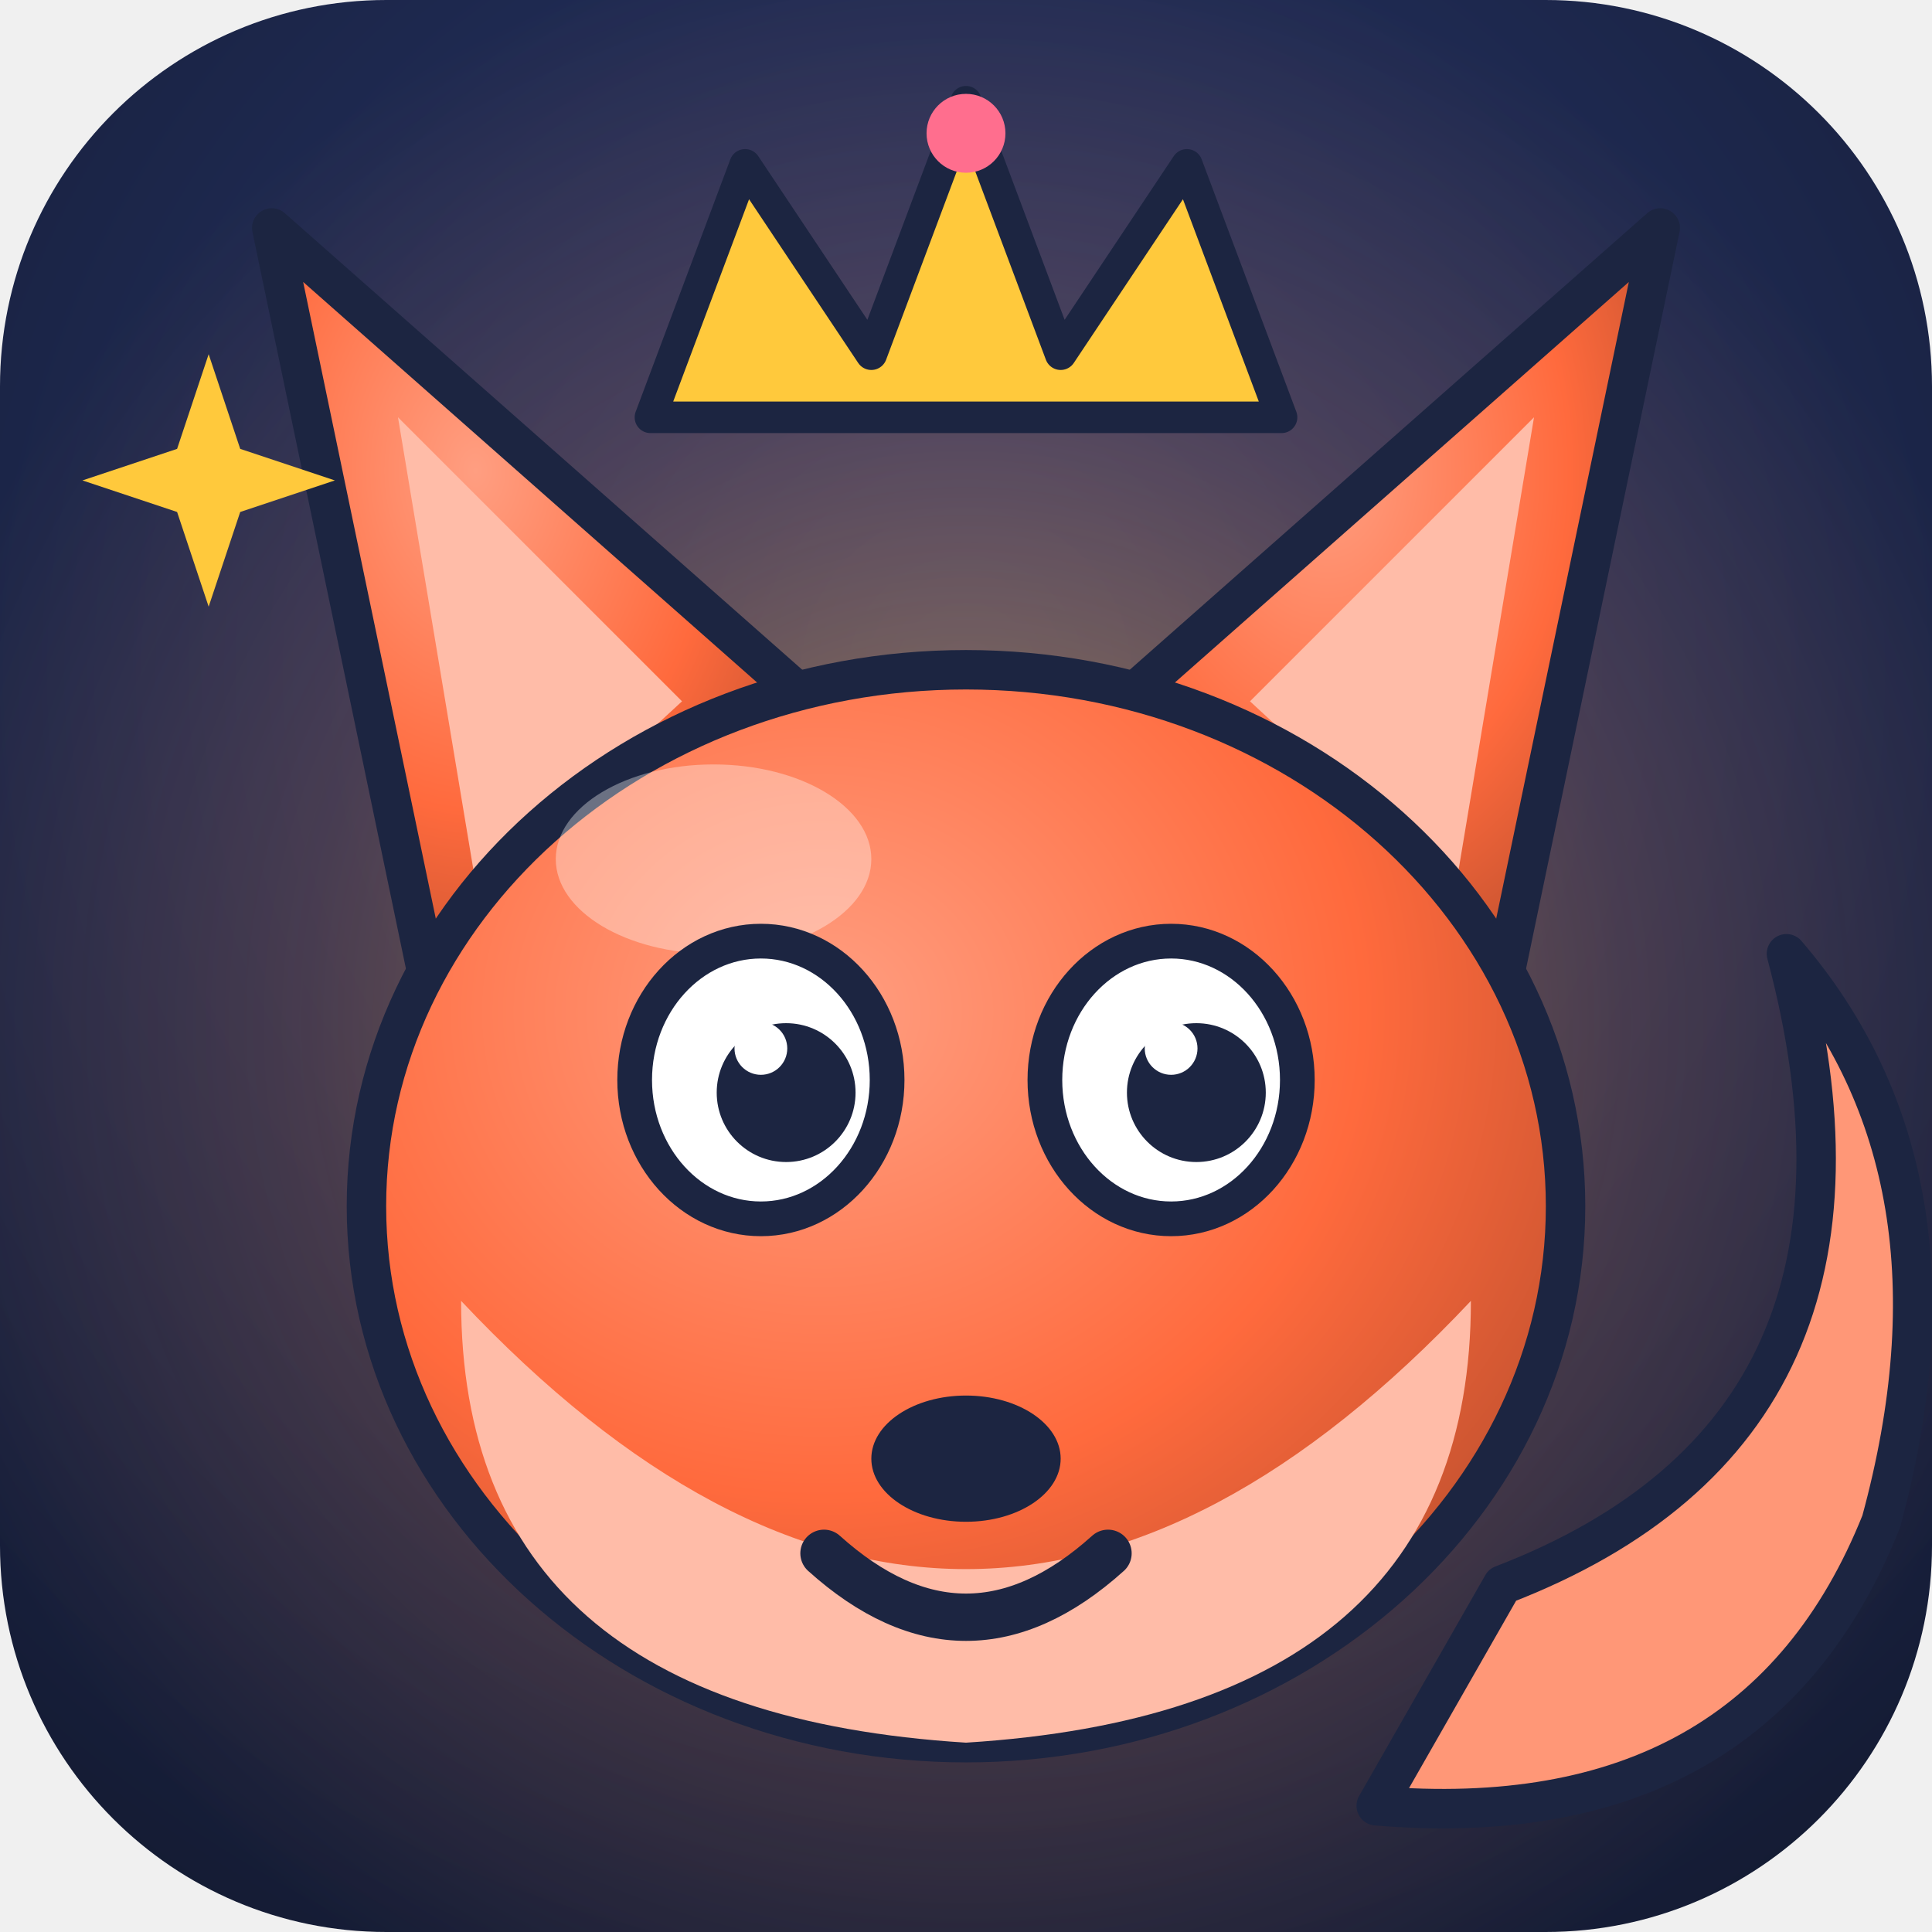
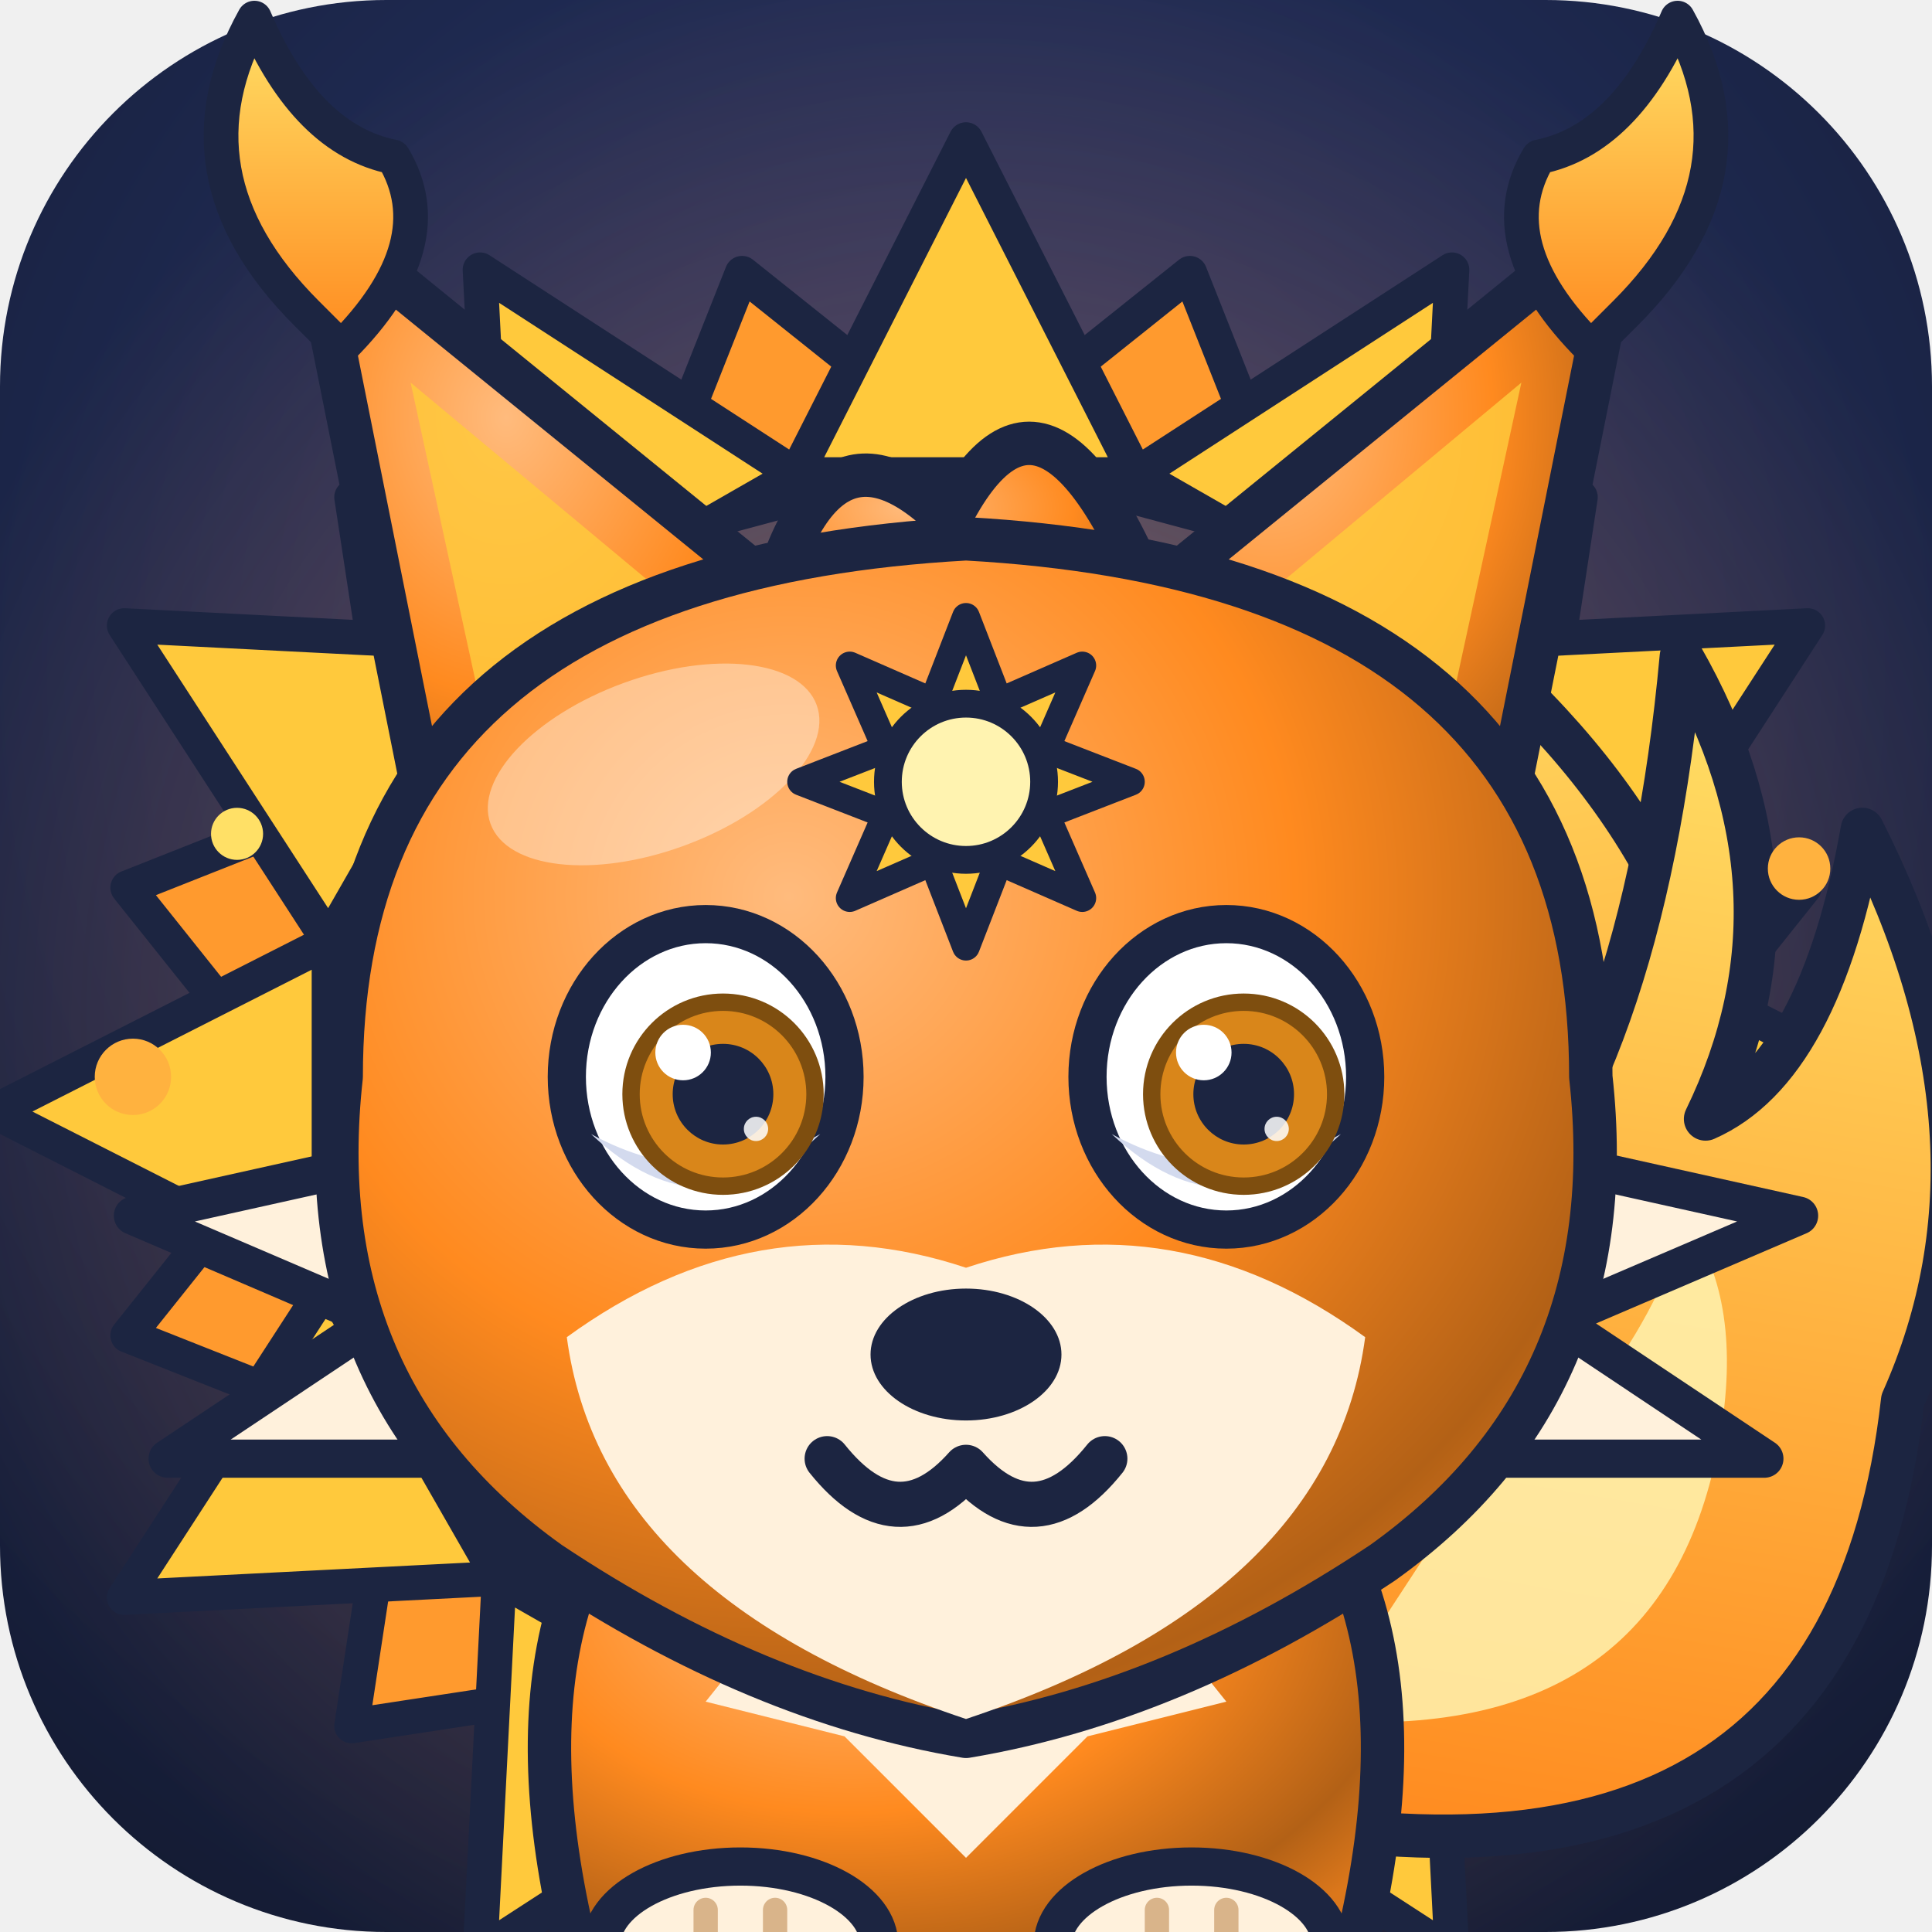
<svg xmlns="http://www.w3.org/2000/svg" width="64" height="64" viewBox="0 0 64 64">
  <defs>
    <radialGradient id="bg" cx="50%" cy="35%" r="75%">
      <stop offset="0" stop-color="#2A3A73" />
      <stop offset="1" stop-color="#141B33" />
    </radialGradient>
    <radialGradient id="glow">
      <stop offset="0" stop-color="#FFC93C" stop-opacity=".55" />
      <stop offset=".6" stop-color="#FF8A3D" stop-opacity=".18" />
      <stop offset="1" stop-color="#FF8A3D" stop-opacity="0" />
    </radialGradient>
  </defs>
  <rect width="64" height="64" rx="12.8" ry="12.8" fill="url(#bg)" />
  <circle cx="32" cy="33.92" r="36.378" fill="url(#glow)" />
  <g transform="translate(0.64 2.325333) scale(0.5226667)">
-     <defs>
-       <radialGradient id="mg7" cx="38%" cy="32%" r="75%">
-         <stop offset="0" stop-color="#ff9e81" />
-         <stop offset=".6" stop-color="#FF6A3D" />
-         <stop offset="1" stop-color="#bf502e" />
-       </radialGradient>
-       <linearGradient id="mg7g" x1="0" y1="0" x2="0" y2="1">
-         <stop offset="0" stop-color="#FFFFFF" />
-         <stop offset="1" stop-color="#ffc3b1" />
-       </linearGradient>
-     </defs>
-     <path d="M94 96 Q120 86 112 56 Q124 70 118 92 Q110 112 86 110 Z" fill="#ff9777" stroke="#1C2541" stroke-width="2.5" stroke-linejoin="round" stroke-linecap="round" />
-     <path d="M26 58 L16 10 L50 40 Z" fill="url(#mg7)" stroke="#1C2541" stroke-width="2.5" stroke-linejoin="round" stroke-linecap="round" />
-     <path d="M29 52 L24 22 L42 40 Z" fill="#ffbca8" />
-     <path d="M94 58 L104 10 L70 40 Z" fill="url(#mg7)" stroke="#1C2541" stroke-width="2.5" stroke-linejoin="round" stroke-linecap="round" />
-     <path d="M91 52 L96 22 L78 40 Z" fill="#ffbca8" />
-     <ellipse cx="60" cy="72" rx="38" ry="34" fill="url(#mg7)" stroke="#1C2541" stroke-width="2.5" stroke-linejoin="round" stroke-linecap="round" />
-     <path d="M28 78 Q60 112 92 78 Q92 104 60 106 Q28 104 28 78 Z" fill="#ffbca8" />
-     <ellipse cx="44" cy="50" rx="10" ry="6" fill="#fff" opacity=".35" />
-     <ellipse cx="60" cy="88" rx="6" ry="4" fill="#1C2541" />
-     <path d="M51 94 Q60 102.1 69 94" fill="none" stroke="#1C2541" stroke-width="3" stroke-linejoin="round" stroke-linecap="round" />
-     <ellipse cx="47" cy="64" rx="8" ry="8.8" fill="#fff" stroke="#1C2541" stroke-width="2.2" stroke-linejoin="round" stroke-linecap="round" />
-     <ellipse cx="73" cy="64" rx="8" ry="8.8" fill="#fff" stroke="#1C2541" stroke-width="2.2" stroke-linejoin="round" stroke-linecap="round" />
-     <circle cx="48.6" cy="64.8" r="4.4" fill="#1C2541" />
-     <circle cx="74.6" cy="64.8" r="4.4" fill="#1C2541" />
-     <circle cx="47" cy="62" r="1.672" fill="#fff" />
-     <circle cx="73" cy="62" r="1.672" fill="#fff" />
-     <path d="M40 22 L46 6 L54 18 L60 2 L66 18 L74 6 L80 22 Z" fill="#FFC93C" stroke="#1C2541" stroke-width="2" stroke-linejoin="round" stroke-linecap="round" />
-     <circle cx="60" cy="4" r="2.5" fill="#FF6E8E" />
-     <path d="M12 18 L14 24 L20 26 L14 28 L12 34 L10 28 L4 26 L10 24 Z" fill="#FFC93C" />
+     <g transform="translate(-6 -4.4) scale(1.1)">
+       <defs>
+         <radialGradient id="icon_0" cx="36%" cy="30%" r="80%">
+           <stop offset="0" stop-color="#ffbb7d" />
+           <stop offset=".5" stop-color="#FF8A1F" />
+           <stop offset=".86" stop-color="#b36116" />
+           <stop offset="1" stop-color="#db771b" />
+         </radialGradient>
+         <linearGradient id="icon_1" x1="0" y1="0" x2="0" y2="1">
+           <stop offset="0" stop-color="#FFE066" />
+           <stop offset="1" stop-color="#FF8A1F" />
+         </linearGradient>
+       </defs>
+       <g>
+         <path d="M79 31.1 L95.4 28.6 L92.9 45 Z M92.9 45 L108.3 51.1 L98 64 Z M98 64 L108.3 76.9 L92.9 83 Z M92.9 83 L95.4 99.4 L79 96.9 Z M79 96.9 L72.9 112.3 L60 102 Z M60 102 L47.1 112.3 L41 96.9 Z M41 96.9 L24.6 99.4 L27.1 83 Z M27.1 83 L11.7 76.9 L22 64 Z M22 64 L11.7 51.1 L27.1 45 Z M27.1 45 L24.6 28.6 L41 31.1 Z M41 31.1 L47.1 15.7 L60 26 Z M60 26 L72.9 15.7 L79 31.1 Z " fill="#FF9A2E" stroke="#1C2541" stroke-width="2.00" stroke-linejoin="round" stroke-linecap="round" />
+         <path d="M69.8 27.3 L88 15.5 L86.9 37.1 Z M86.9 37.1 L108.5 36 L96.7 54.2 Z M96.7 54.2 L116 64 L96.7 73.8 Z M96.7 73.8 L108.5 92 L86.9 90.9 Z M86.9 90.9 L88 112.5 L69.8 100.7 Z M69.8 100.7 L60 120 L50.2 100.7 Z M50.2 100.7 L32 112.5 L33.1 90.9 Z M33.1 90.9 L11.5 92 L23.3 73.8 Z M23.3 73.8 L4 64 L23.3 54.2 Z M23.3 54.2 L11.5 36 L33.1 37.1 Z M33.1 37.1 L32 15.5 L50.2 27.3 Z M50.2 27.3 L60 8 L69.8 27.3 Z " fill="#FFC93C" stroke="#1C2541" stroke-width="2.00" stroke-linejoin="round" stroke-linecap="round" />
+         <g transform="rotate(-34 74 100)">
+           <path d="M74 104 Q112 106 110 74 Q114 58 102 42 Q102 56 96 60 Q100 46 90 34 Q92 58 84 70 Q76 82 72 96 Z" fill="url(#icon_1)" stroke="#1C2541" stroke-width="2.50" stroke-linejoin="round" stroke-linecap="round" />
+           <path d="M80 98 Q100 96 100 78 Q100 70 96 66 Q94 78 86 84 Z" fill="#FFF3B0" opacity=".85" />
+         </g>
+         <g transform="rotate(-12 74 100)">
+           <path d="M74 104 Q112 106 110 74 Q114 58 102 42 Q102 56 96 60 Q100 46 90 34 Q92 58 84 70 Q76 82 72 96 Z" fill="url(#icon_1)" stroke="#1C2541" stroke-width="2.50" stroke-linejoin="round" stroke-linecap="round" />
+           <path d="M80 98 Q100 96 100 78 Q100 70 96 66 Q94 78 86 84 Z" fill="#FFF3B0" opacity=".85" />
+         </g>
+         <g transform="rotate(10 74 100)">
+           <path d="M74 104 Q112 106 110 74 Q114 58 102 42 Q102 56 96 60 Q100 46 90 34 Q92 58 84 70 Q76 82 72 96 Z" fill="url(#icon_1)" stroke="#1C2541" stroke-width="2.50" stroke-linejoin="round" stroke-linecap="round" />
+           <path d="M80 98 Q100 96 100 78 Q100 70 96 66 Q94 78 86 84 Z" fill="#FFF3B0" opacity=".85" />
+         </g>
+         <path d="M38 114 Q32 92 44 82 L76 82 Q88 92 82 114 Z" fill="url(#icon_0)" stroke="#1C2541" stroke-width="2.50" stroke-linejoin="round" stroke-linecap="round" />
+         <path d="M46 86 Q60 96 74 86 L71 93 L75 98 L67 100 L60 107 L53 100 L45 98 L49 93 Z" fill="#FFF1DC" />
+         <ellipse cx="47" cy="112" rx="8" ry="4.5" fill="#FFF1DC" stroke="#1C2541" stroke-width="2.20" stroke-linejoin="round" stroke-linecap="round" />
+         <ellipse cx="73" cy="112" rx="8" ry="4.5" fill="#FFF1DC" stroke="#1C2541" stroke-width="2.20" stroke-linejoin="round" stroke-linecap="round" />
+         <path d="M45 110 L45 114 M49 110 L49 114 M71 110 L71 114 M75 110 L75 114" fill="none" stroke="#D9B48A" stroke-width="1.4" stroke-linecap="round" />
+         <circle cx="12" cy="62" r="2.2" fill="#FFB23F" />
+         <circle cx="18" cy="48" r="1.5" fill="#FFE066" />
+         <circle cx="108" cy="50" r="1.8" fill="#FFB23F" />
+         <path d="M30 52 L22 12 L54 38 Z" fill="url(#icon_0)" stroke="#1C2541" stroke-width="2.50" stroke-linejoin="round" stroke-linecap="round" />
+         <path d="M33 45 L28 22 L46 37 Z" fill="#FFC93C" opacity=".85" />
+         <path d="M90 52 L98 12 L66 38 Z" fill="url(#icon_0)" stroke="#1C2541" stroke-width="2.50" stroke-linejoin="round" stroke-linecap="round" />
+         <path d="M87 45 L92 22 L74 37 Z" fill="#FFC93C" opacity=".85" />
+         <path d="M22 18 Q14 10 19 1 Q22 8 27 9 Q30 14 24 20 Z" fill="url(#icon_1)" stroke="#1C2541" stroke-width="2.00" stroke-linejoin="round" stroke-linecap="round" />
+         <path d="M98 18 Q106 10 101 1 Q98 8 93 9 Q90 14 96 20 Z" fill="url(#icon_1)" stroke="#1C2541" stroke-width="2.00" stroke-linejoin="round" stroke-linecap="round" />
+         <path d="M30 66 L12 70 L26 76 L14 84 L34 84 Z" fill="#FFF1DC" stroke="#1C2541" stroke-width="2.20" stroke-linejoin="round" stroke-linecap="round" />
+         <path d="M90 66 L108 70 L94 76 L106 84 L86 84 Z" fill="#FFF1DC" stroke="#1C2541" stroke-width="2.20" stroke-linejoin="round" stroke-linecap="round" />
+         <path d="M48 38 Q51 22 59 30 Q65 18 72 38 Z" fill="url(#icon_0)" stroke="#1C2541" stroke-width="2.50" stroke-linejoin="round" stroke-linecap="round" />
+         <path d="M24 62 Q24 33 60 31 Q96 33 96 62 Q98 80 84 90 Q72 98 60 100 Q48 98 36 90 Q22 80 24 62 Z" fill="url(#icon_0)" stroke="#1C2541" stroke-width="2.50" stroke-linejoin="round" stroke-linecap="round" />
+         <ellipse cx="42" cy="44" rx="10" ry="5" fill="#fff" opacity=".38" transform="rotate(-20 42 44)" />
+         <path d="M37 77 Q48 69 60 73 Q72 69 83 77 Q81 92 60 99 Q39 92 37 77 Z" fill="#FFF1DC" />
+         <path d="M60 35.5 L61.9 40.4 L66.7 38.3 L64.6 43.1 L69.5 45 L64.6 46.9 L66.7 51.7 L61.9 49.6 L60 54.5 L58.1 49.6 L53.3 51.7 L55.4 46.9 L50.5 45 L55.4 43.1 L53.3 38.3 L58.1 40.4 Z" fill="#FFC93C" stroke="#1C2541" stroke-width="1.60" stroke-linejoin="round" stroke-linecap="round" />
+         <circle cx="60" cy="45" r="4.5" fill="#FFF3B0" stroke="#1C2541" stroke-width="1.60" stroke-linejoin="round" stroke-linecap="round" />
+         <ellipse cx="60" cy="78" rx="5.5" ry="3.8" fill="#1C2541" />
+         <path d="M52 84 Q56 89 60 84.5 Q64 89 68 84" fill="none" stroke="#1C2541" stroke-width="2.60" stroke-linejoin="round" stroke-linecap="round" />
+         <ellipse cx="45" cy="62" rx="8" ry="8.8" fill="#fff" stroke="#1C2541" stroke-width="2.20" stroke-linejoin="round" stroke-linecap="round" />
+         <path d="M38.4 65.3 Q45 71.5 51.6 65.3 Q45 68.9 38.4 65.3 Z" fill="#D3DAEE" />
+         <circle cx="46" cy="63" r="5.3" fill="#D9861A" stroke="#7e4e0f" stroke-width="1" />
+         <circle cx="46" cy="63" r="2.9" fill="#1C2541" />
+         <circle cx="43.7" cy="60.6" r="1.6" fill="#fff" />
+         <circle cx="47.9" cy="65" r="0.7" fill="#fff" opacity=".85" />
+         <ellipse cx="75" cy="62" rx="8" ry="8.8" fill="#fff" stroke="#1C2541" stroke-width="2.20" stroke-linejoin="round" stroke-linecap="round" />
+         <path d="M68.4 65.3 Q75 71.5 81.6 65.3 Q75 68.9 68.4 65.3 Z" fill="#D3DAEE" />
+         <circle cx="76" cy="63" r="5.3" fill="#D9861A" stroke="#7e4e0f" stroke-width="1" />
+         <circle cx="76" cy="63" r="2.9" fill="#1C2541" />
+         <circle cx="73.7" cy="60.6" r="1.6" fill="#fff" />
+         <circle cx="77.9" cy="65" r="0.7" fill="#fff" opacity=".85" />
+       </g>
+     </g>
  </g>
</svg>
